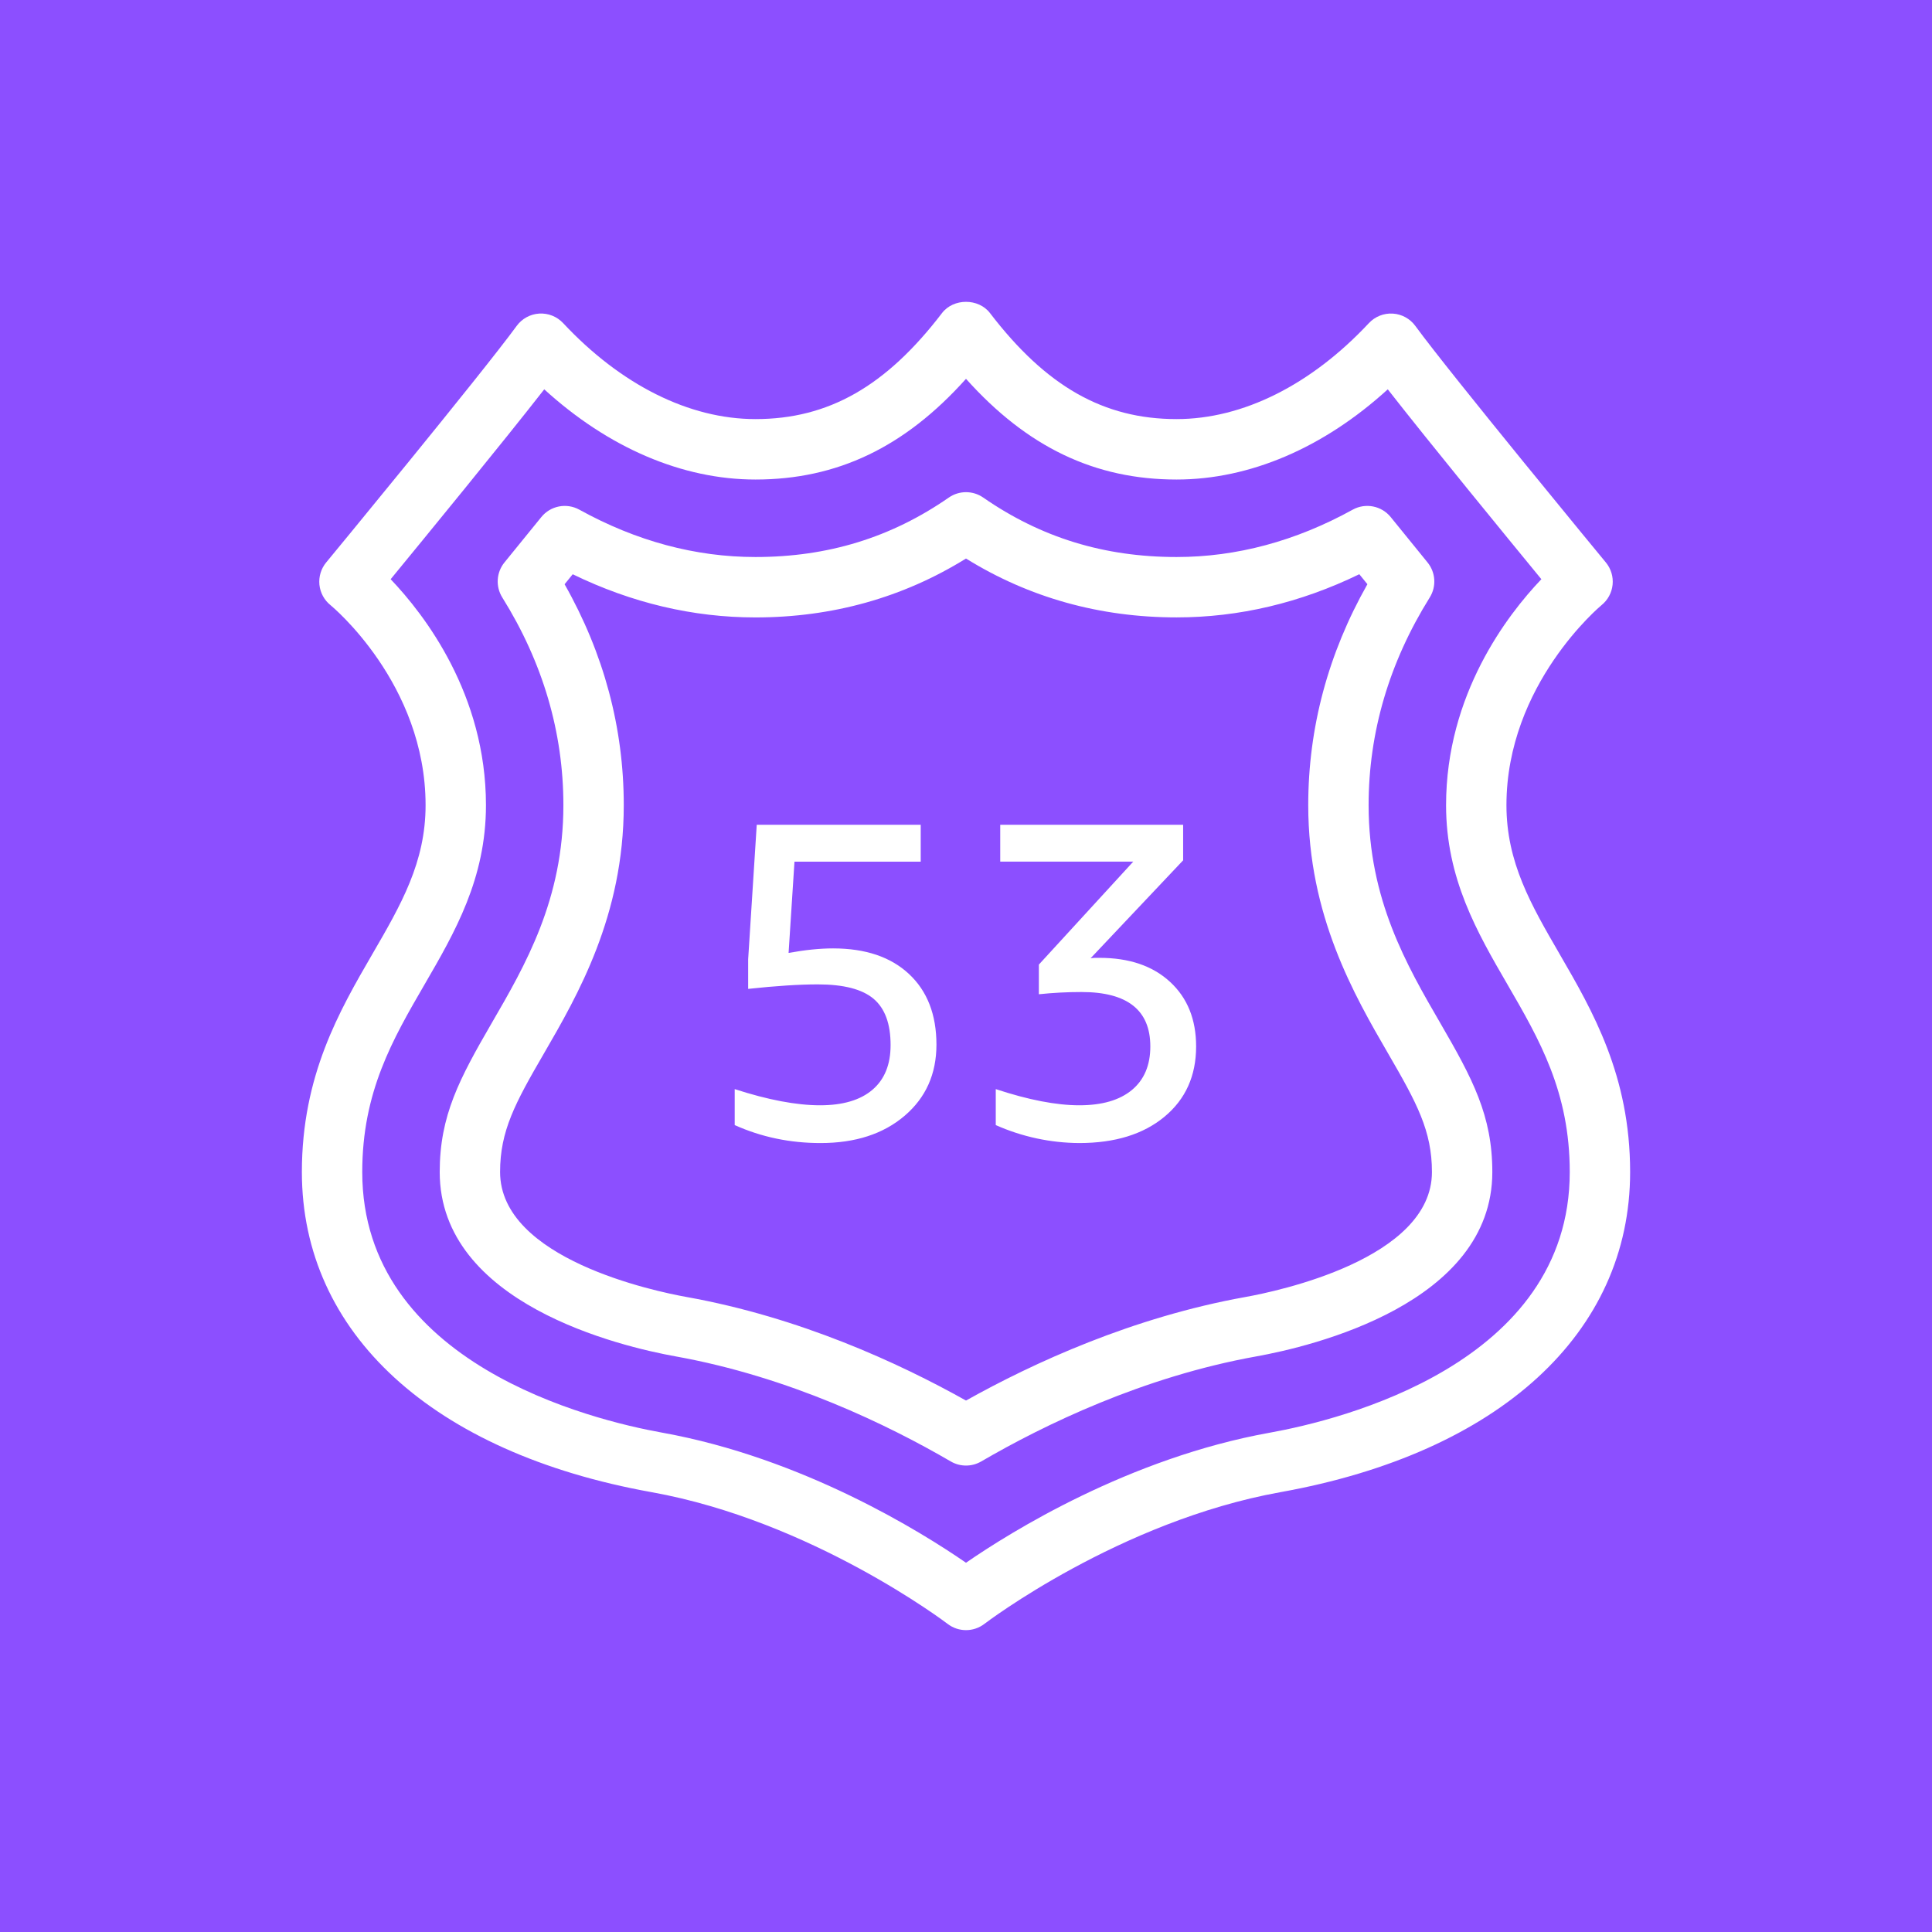
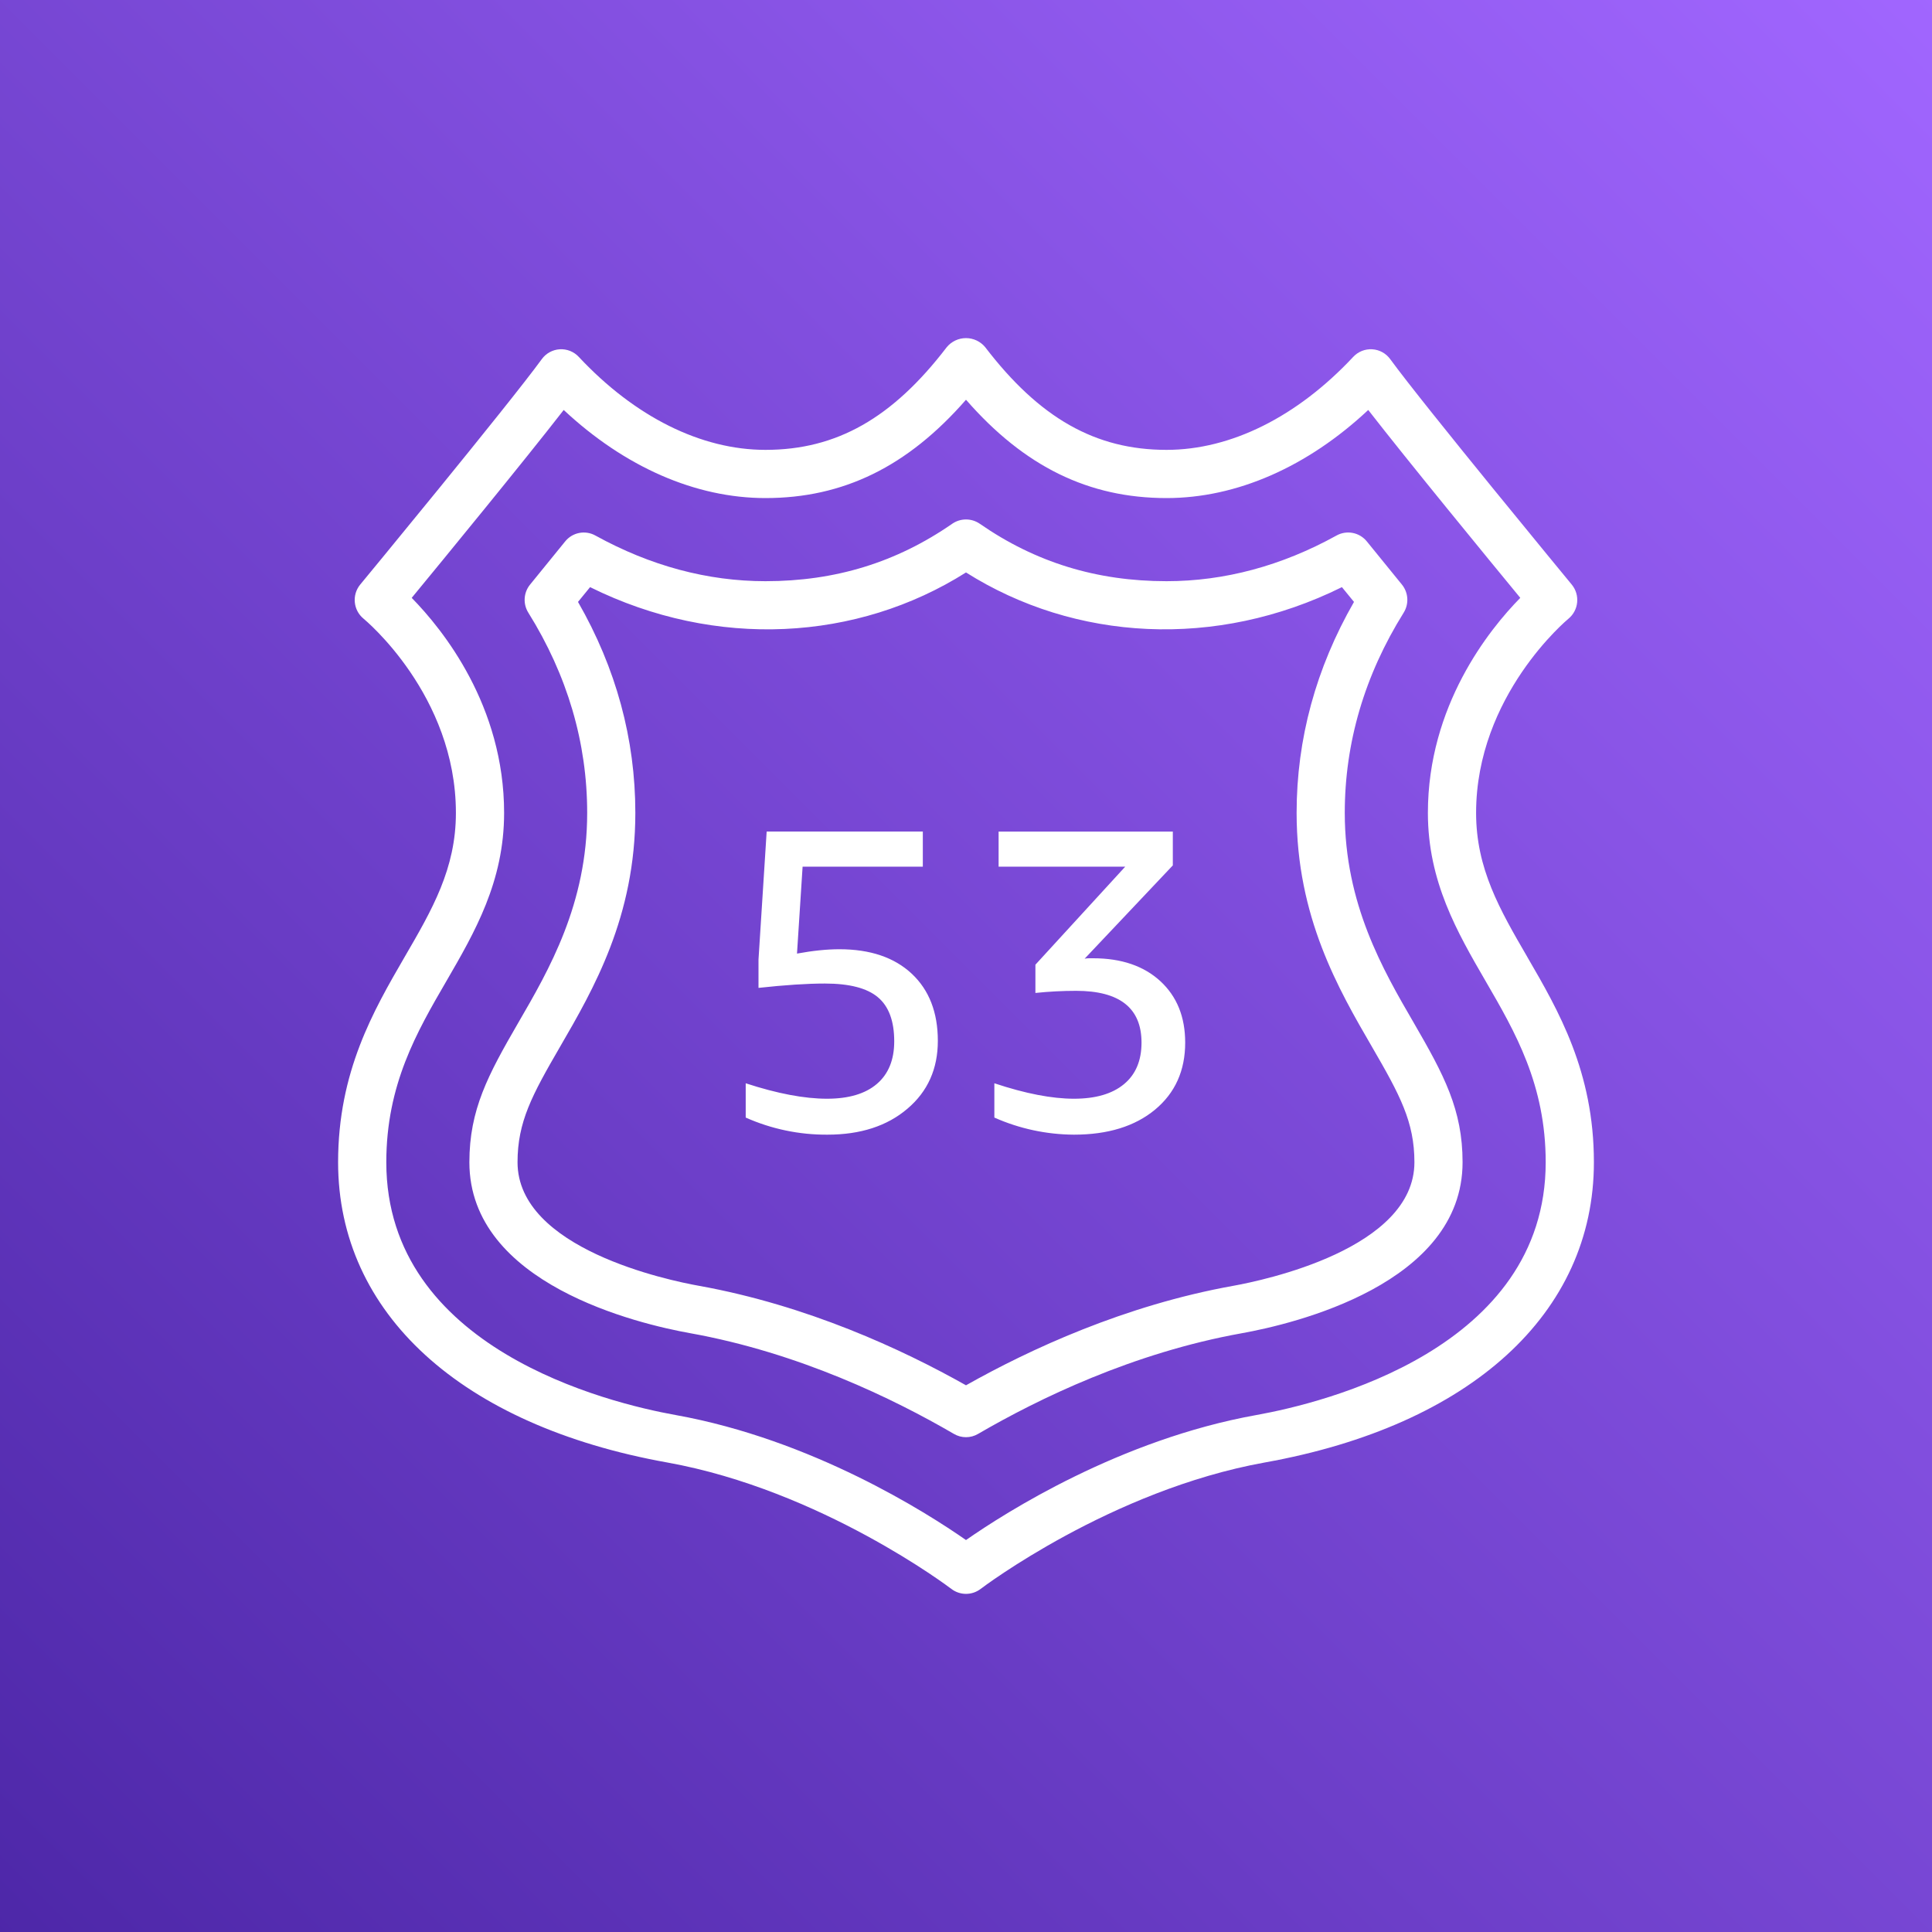
- <svg xmlns="http://www.w3.org/2000/svg" viewBox="0 0 64 64">
+ <svg xmlns="http://www.w3.org/2000/svg" width="40" height="40">
+   <defs>
+     <linearGradient x1="0%" y1="100%" x2="100%" y2="0%" id="a">
+       <stop stop-color="#4D27A8" offset="0%" />
+       <stop stop-color="#A166FF" offset="100%" />
+     </linearGradient>
+   </defs>
  <g fill="none" fill-rule="evenodd">
-     <path fill="#8c4fff" d="M0 0h64v64H0z" />
-     <path fill="#fff" d="M38.761 32.527q.862.796.862 2.137 0 1.46-1.049 2.33t-2.82.871a6.9 6.9 0 0 1-2.768-.595v-1.192q1.622.536 2.768.536 1.13 0 1.741-.506.611-.507.611-1.444 0-1.802-2.278-1.802-.714 0-1.414.074v-.983l3.126-3.41h-4.406v-1.221h6.059v1.177l-3.067 3.246a1 1 0 0 1 .149-.015h.149q1.474 0 2.337.797m-8.647-.26q.906.848.907 2.337 0 1.46-1.057 2.36-1.058.901-2.783.901-1.518 0-2.843-.595v-1.192q1.653.536 2.828.536 1.131 0 1.734-.513.603-.514.602-1.482.001-1.057-.565-1.534-.565-.476-1.846-.476-.922 0-2.307.149v-.983l.284-4.453H30.5v1.222h-4.182l-.195 3.023q.819-.15 1.474-.15 1.608 0 2.517.85m11.147 10.697c-3.745.672-7.028 2.182-9.261 3.431-2.232-1.25-5.515-2.76-9.26-3.431-1.032-.185-6.174-1.256-6.174-4.14 0-1.361.497-2.282 1.451-3.924 1.116-1.926 2.646-4.564 2.646-8.226 0-2.564-.659-5.023-1.96-7.32l.269-.331c1.955.95 3.987 1.43 6.053 1.43 2.546 0 4.889-.657 6.975-1.951 2.086 1.294 4.43 1.95 6.976 1.95 2.065 0 4.097-.48 6.053-1.43l.268.331c-1.301 2.298-1.96 4.757-1.96 7.32 0 3.663 1.53 6.3 2.647 8.227.954 1.642 1.451 2.563 1.451 3.925 0 2.883-5.143 3.954-6.174 4.139m4.076-16.29c0-2.415.682-4.73 2.025-6.882a1 1 0 0 0-.074-1.162c-.395-.485-.809-.994-1.218-1.5a1 1 0 0 0-1.261-.246c-1.883 1.04-3.846 1.568-5.833 1.568-2.4 0-4.494-.644-6.406-1.97a1 1 0 0 0-1.139 0c-1.912 1.326-4.007 1.97-6.406 1.97-1.988 0-3.951-.528-5.833-1.568a1 1 0 0 0-1.261.246c-.409.506-.823 1.015-1.219 1.5a1 1 0 0 0-.073 1.162c1.343 2.152 2.024 4.467 2.024 6.882 0 3.124-1.262 5.3-2.377 7.221-1.066 1.84-1.72 3.06-1.72 4.93 0 4.363 5.985 5.778 7.82 6.108 3.75.674 7.024 2.265 9.111 3.48a1 1 0 0 0 1.006 0c2.087-1.215 5.362-2.806 9.112-3.48 1.834-.33 7.82-1.745 7.82-6.108 0-1.87-.654-3.09-1.721-4.93-1.114-1.92-2.377-4.097-2.377-7.221m-3.269 20.785c-4.666.838-8.6 3.296-10.068 4.309-1.468-1.013-5.401-3.47-10.067-4.31-2.33-.418-9.933-2.28-9.933-8.633 0-2.655 1.004-4.387 2.068-6.22.998-1.72 2.03-3.498 2.03-5.931 0-3.667-2.027-6.302-3.157-7.487 1.154-1.405 3.695-4.506 5.088-6.29 2.122 1.935 4.571 2.988 6.996 2.988 2.701 0 4.942-1.065 6.975-3.336 2.033 2.27 4.275 3.336 6.976 3.336 2.425 0 4.874-1.053 6.996-2.988 1.393 1.784 3.934 4.885 5.088 6.29-1.13 1.185-3.157 3.82-3.157 7.487 0 2.433 1.032 4.212 2.03 5.932C50.996 34.438 52 36.17 52 38.825c0 6.354-7.602 8.215-9.932 8.634M51.662 31.6c-.944-1.627-1.759-3.033-1.759-4.927 0-4.002 3.121-6.603 3.15-6.627a1 1 0 0 0 .143-1.414c-.052-.062-5.147-6.24-6.311-7.835a1 1 0 0 0-1.538-.094c-1.917 2.05-4.18 3.18-6.371 3.18-2.416 0-4.322-1.083-6.182-3.513-.379-.495-1.209-.495-1.588 0-1.859 2.43-3.765 3.513-6.181 3.513-2.192 0-4.454-1.13-6.371-3.18a1 1 0 0 0-1.539.094c-1.164 1.596-6.258 7.773-6.31 7.835-.17.206-.25.47-.224.737.028.266.159.51.367.677.032.026 3.15 2.595 3.15 6.627 0 1.894-.816 3.3-1.76 4.927C11.242 33.49 10 35.631 10 38.825c0 5.336 4.328 9.3 11.579 10.604 5.316.954 9.768 4.33 9.813 4.365a1 1 0 0 0 1.218-.001c.044-.034 4.478-3.406 9.811-4.364C49.672 48.125 54 44.16 54 38.825c0-3.194-1.242-5.335-2.338-7.224" />
+     <path d="M0 0h40v40H0z" fill="url(#a)" />
+     <path d="M24.024 20.314c.343.317.514.74.514 1.272 0 .58-.208 1.042-.624 1.388-.416.345-.977.518-1.68.518a4.112 4.112 0 0 1-1.647-.354v-.71c.643.214 1.193.32 1.648.32.448 0 .794-.101 1.036-.302.242-.2.363-.488.363-.86 0-.715-.452-1.072-1.355-1.072a8.13 8.13 0 0 0-.842.044v-.585l1.86-2.03h-2.622v-.726h3.607v.7l-1.826 1.932a.447.447 0 0 1 .089-.009h.088c.584 0 1.048.159 1.391.474m-5.147-.154c.359.336.54.8.54 1.39 0 .58-.21 1.049-.63 1.405-.42.358-.972.537-1.656.537a4.09 4.09 0 0 1-1.692-.354v-.71c.655.214 1.216.32 1.683.32.448 0 .793-.102 1.032-.306.239-.204.36-.498.36-.882 0-.42-.113-.725-.338-.913-.224-.189-.59-.284-1.099-.284-.366 0-.823.03-1.373.09v-.587l.169-2.65h3.233v.727h-2.489l-.116 1.8c.326-.06.618-.09.878-.09.638 0 1.138.17 1.498.507m6.653 6.462c-2.242.403-4.207 1.313-5.53 2.059-1.323-.746-3.288-1.656-5.53-2.06-.627-.112-3.755-.764-3.755-2.558 0-.836.301-1.392.877-2.385.696-1.2 1.562-2.693 1.562-4.848 0-1.528-.399-2.996-1.187-4.368l.25-.306c2.61 1.293 5.533 1.118 7.783-.304 2.25 1.421 5.173 1.597 7.783.304l.25.306c-.788 1.372-1.188 2.84-1.188 4.368 0 2.155.866 3.648 1.563 4.848.576.993.876 1.549.876 2.385 0 1.794-3.127 2.446-3.754 2.559m2.312-9.792c0-1.454.41-2.849 1.22-4.146a.502.502 0 0 0-.036-.58l-.726-.893a.497.497 0 0 0-.63-.123c-1.134.627-2.319.945-3.518.945-1.448 0-2.714-.39-3.868-1.19a.502.502 0 0 0-.568 0c-1.155.8-2.42 1.19-3.868 1.19-1.2 0-2.384-.318-3.52-.945a.495.495 0 0 0-.628.123l-.726.893a.5.5 0 0 0-.036.58c.809 1.297 1.219 2.692 1.219 4.146 0 1.887-.791 3.25-1.428 4.347-.626 1.08-1.011 1.798-1.011 2.886 0 2.524 3.502 3.348 4.575 3.54 2.246.404 4.207 1.356 5.456 2.084a.493.493 0 0 0 .502 0c1.25-.728 3.21-1.68 5.455-2.083 1.074-.193 4.575-1.017 4.575-3.541 0-1.088-.384-1.806-1.01-2.886-.637-1.096-1.429-2.46-1.429-4.347M26.01 29.297c-2.822.507-5.19 2.016-6.01 2.588-.82-.572-3.188-2.08-6.01-2.588-1.406-.252-5.992-1.376-5.992-5.234 0-1.606.631-2.696 1.244-3.75.587-1.013 1.195-2.06 1.195-3.483 0-2.217-1.265-3.791-1.913-4.452.676-.821 2.314-2.818 3.147-3.89 1.263 1.18 2.728 1.824 4.177 1.824 1.61 0 2.942-.65 4.152-2.036 1.21 1.387 2.543 2.036 4.152 2.036 1.449 0 2.914-.643 4.176-1.824.833 1.072 2.472 3.069 3.148 3.89-.649.66-1.913 2.235-1.913 4.452 0 1.423.608 2.47 1.195 3.483.612 1.054 1.244 2.144 1.244 3.75 0 3.858-4.587 4.982-5.992 5.234m5.611-9.485c-.57-.98-1.06-1.828-1.06-2.982 0-2.43 1.892-4.004 1.912-4.02a.503.503 0 0 0 .07-.705c-.03-.037-3.066-3.716-3.759-4.668a.497.497 0 0 0-.768-.047c-1.16 1.24-2.532 1.924-3.864 1.924-1.471 0-2.63-.656-3.756-2.128a.516.516 0 0 0-.793 0c-1.126 1.472-2.285 2.128-3.755 2.128-1.332 0-2.704-.683-3.864-1.924a.497.497 0 0 0-.768.047c-.693.952-3.728 4.63-3.76 4.668a.502.502 0 0 0 .072.705c.019.016 1.911 1.575 1.911 4.02 0 1.154-.49 2.001-1.061 2.982C7.732 20.926 7 22.188 7 24.062c0 3.127 2.546 5.451 6.813 6.217 3.19.574 5.857 2.597 5.883 2.617a.499.499 0 0 0 .608 0c.026-.02 2.694-2.043 5.883-2.617C30.453 29.513 33 27.19 33 24.063c0-1.875-.732-3.137-1.379-4.25" fill="#FFF" />
  </g>
</svg>
